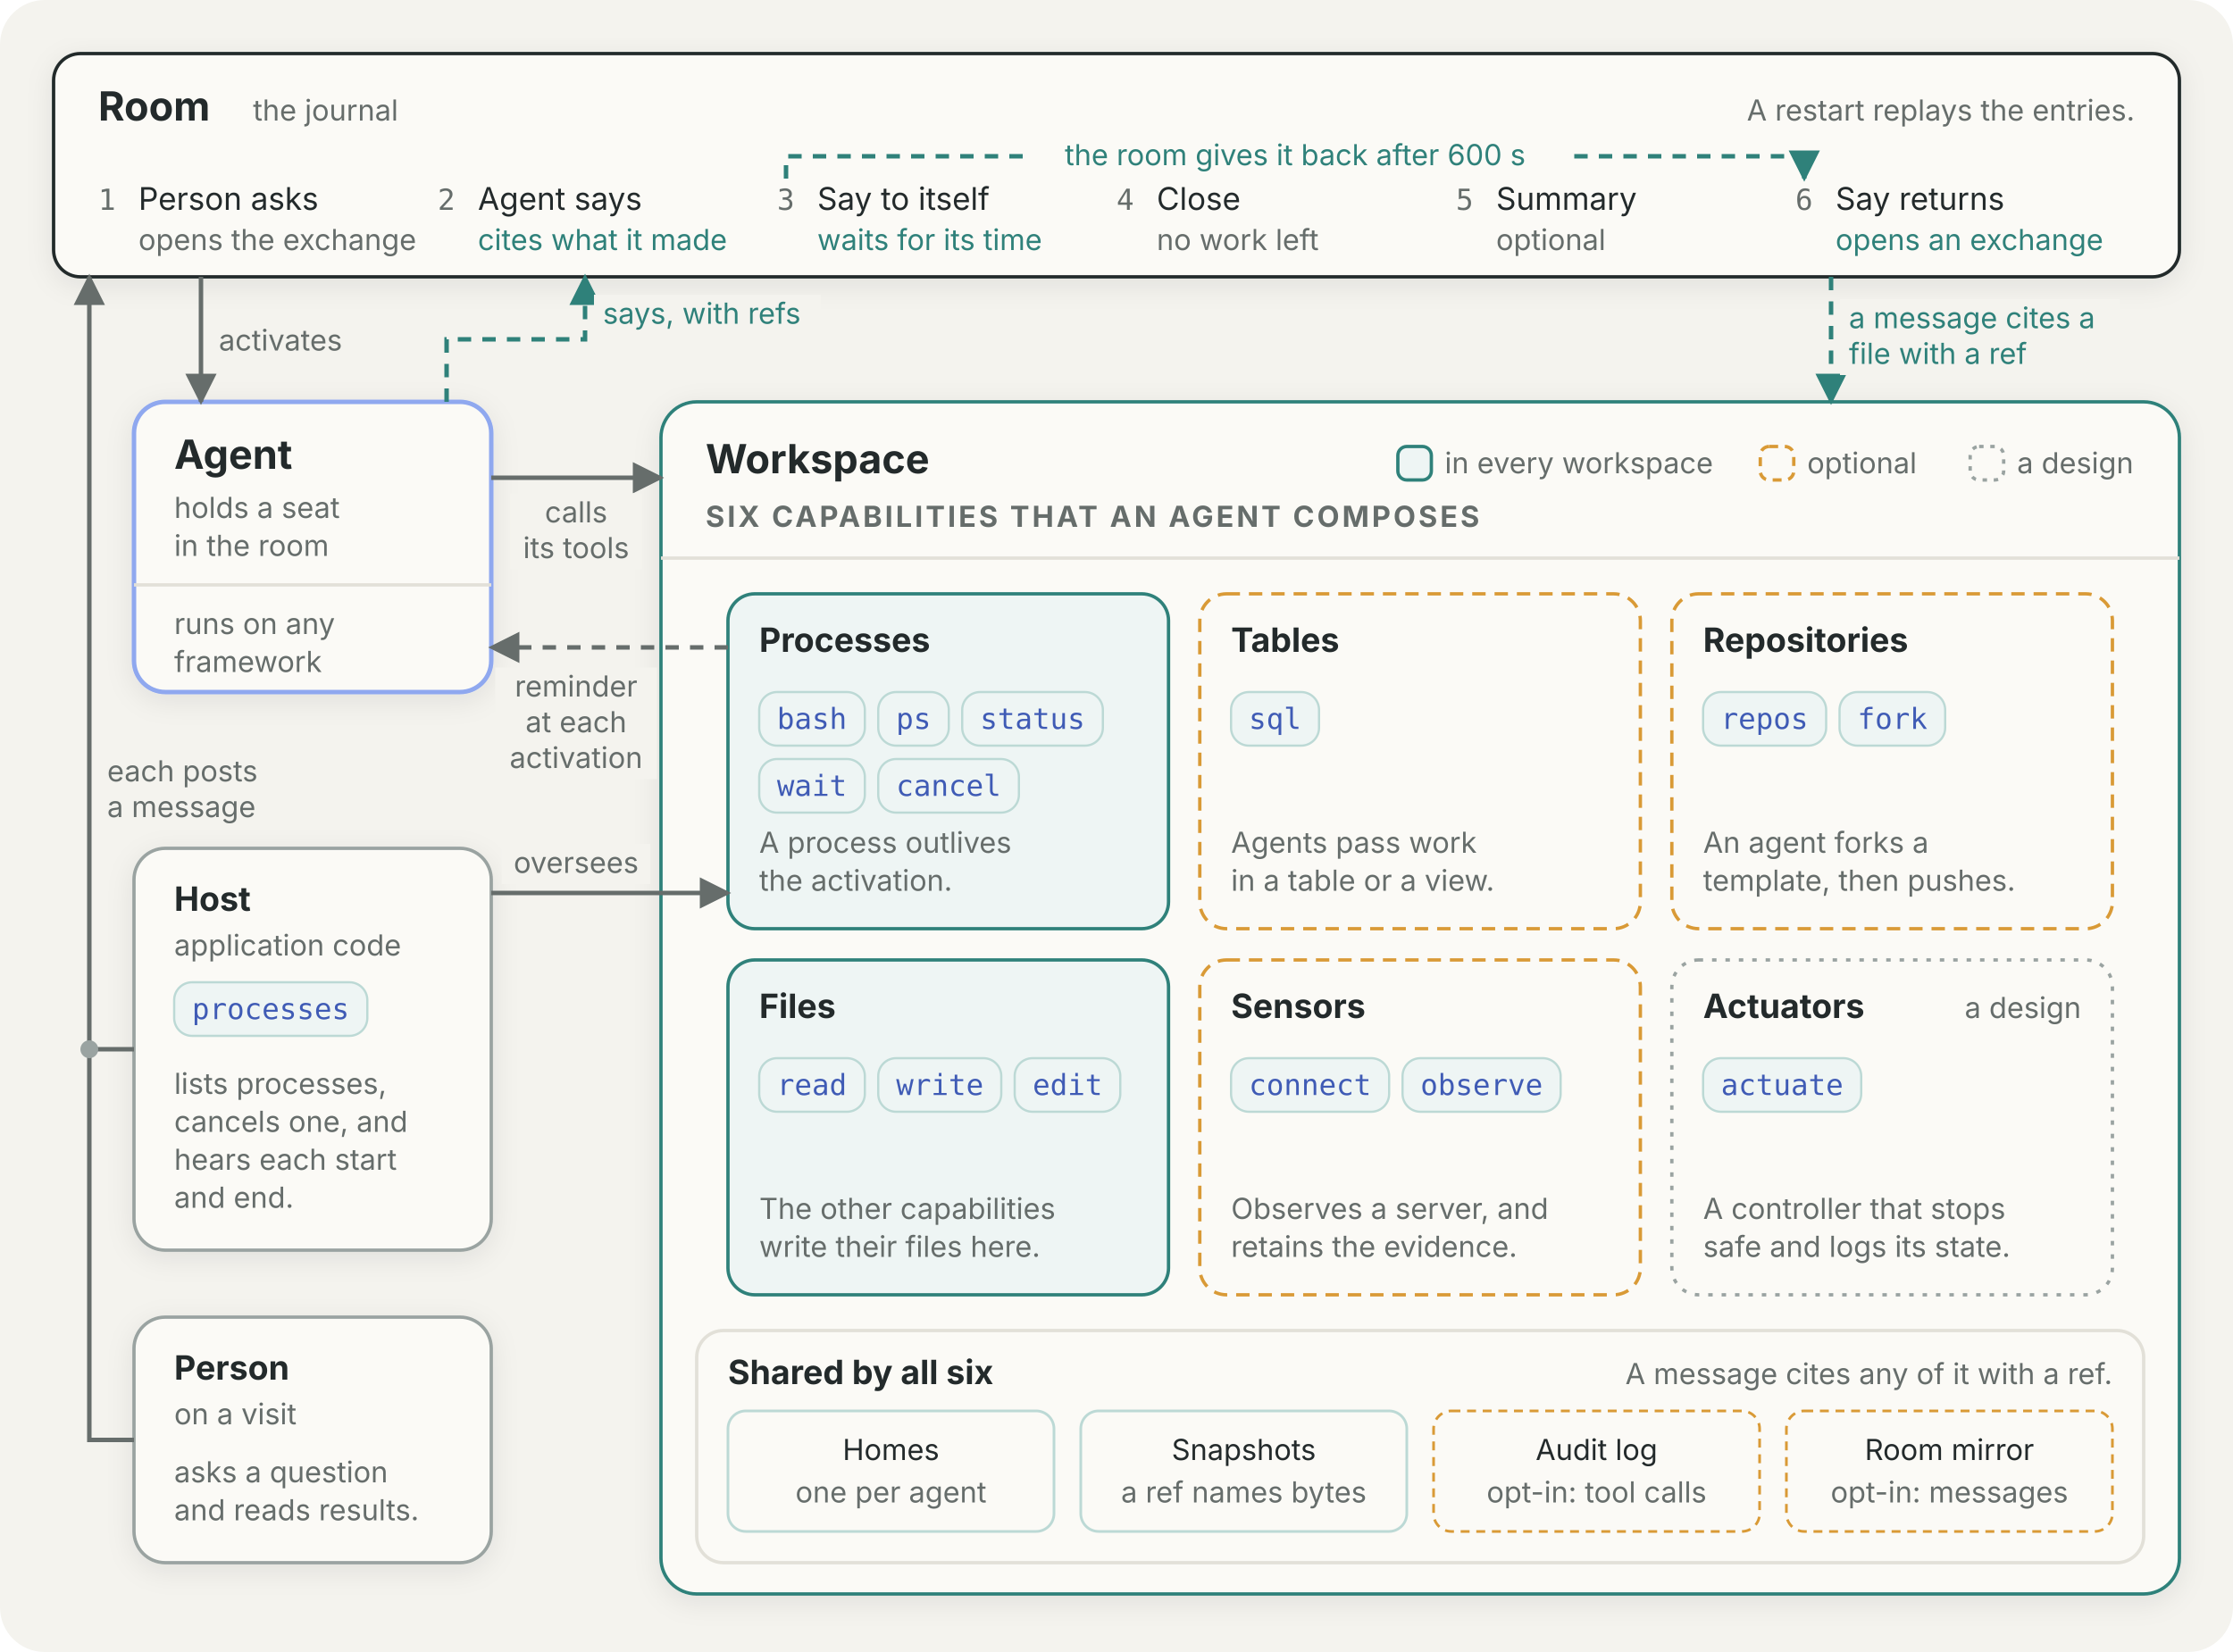
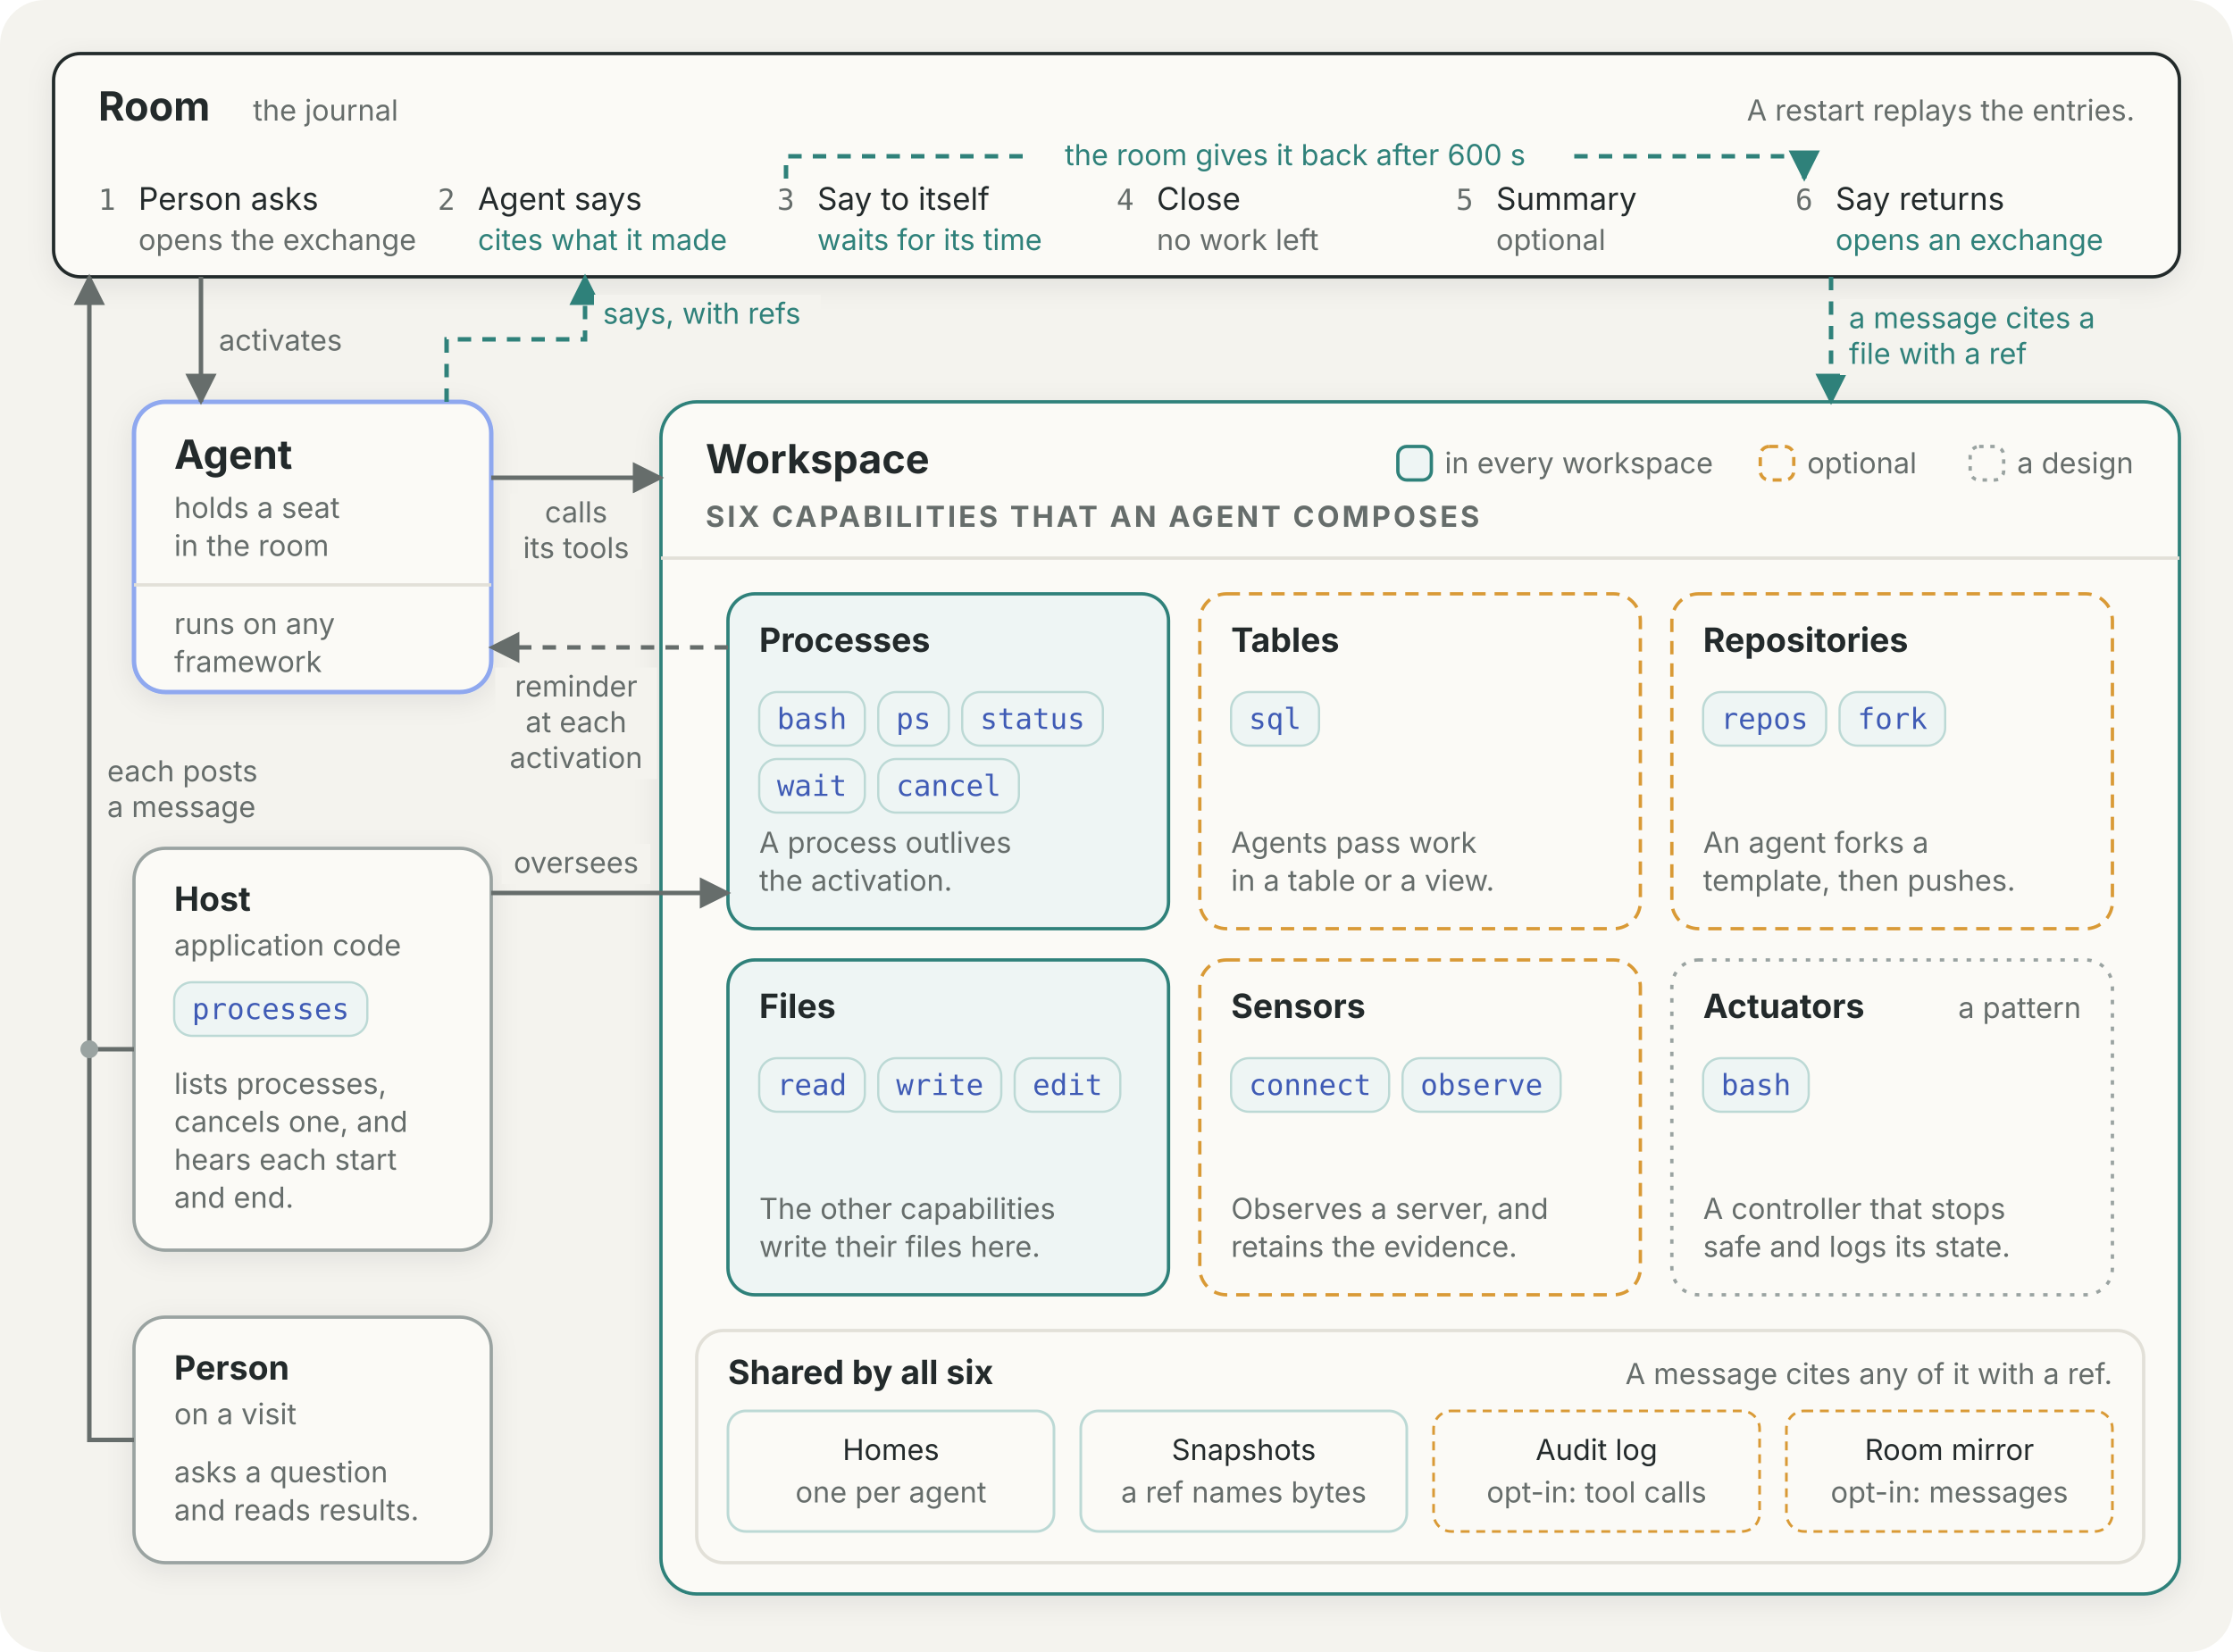
<svg xmlns="http://www.w3.org/2000/svg" width="1000" height="740" viewBox="0 0 1000 740" role="img" aria-labelledby="title desc">
  <defs>
    <marker id="arrow" viewBox="0 0 10 10" refX="9" refY="5" markerWidth="7" markerHeight="7" orient="auto-start-reverse">
      <path d="M0 0 10 5 0 10Z" fill="#666d6b" />
    </marker>
    <marker id="arrow-teal" viewBox="0 0 10 10" refX="9" refY="5" markerWidth="7" markerHeight="7" orient="auto-start-reverse">
      <path d="M0 0 10 5 0 10Z" fill="#2f817a" />
    </marker>
    <filter id="shadow" x="-10%" y="-10%" width="120%" height="130%">
      <feDropShadow dx="0" dy="3" stdDeviation="6" flood-color="#232a2b" flood-opacity="0.08" />
    </filter>
    <style>
      .sans { font-family: Inter, "IBM Plex Sans", system-ui, sans-serif; }
      .mono { font-family: "IBM Plex Mono", ui-monospace, monospace; }
      .ink { fill: #232a2b; }
      .dim { fill: #666d6b; }
      .teal { fill: #2f817a; }
      .code { fill: #3f5bb5; }
      .t { font-size: 18px; font-weight: 700; }
      .n { font-size: 15px; font-weight: 700; }
      .b { font-size: 14px; }
      .s { font-size: 13px; }
      .x { font-size: 13px; }
      .c { font-size: 13px; }
      .lab { font-size: 13px; font-weight: 700; letter-spacing: 1.2px; }
      .flow { fill: none; stroke: #666d6b; stroke-width: 2; }
      .flow-dash { fill: none; stroke: #666d6b; stroke-width: 2; stroke-dasharray: 6 5; }
      .flow-teal { fill: none; stroke: #2f817a; stroke-width: 2; stroke-dasharray: 6 5; }
      .rule { stroke: #e2e0d8; stroke-width: 1.5; }
    </style>
  </defs>
  <rect width="1000" height="740" rx="20" fill="#f4f3ee" />
  <g filter="url(#shadow)">
    <rect x="24.0" y="24.0" width="952.0" height="100.0" rx="12" fill="#fbfaf6" stroke="#232a2b" stroke-width="1.5" />
  </g>
  <text x="44.0" y="54.0" text-anchor="start" class="sans ink t">Room</text>
  <text x="113.3" y="54.0" text-anchor="start" class="sans dim x">the journal</text>
  <text x="956.0" y="54.0" text-anchor="end" class="sans dim x">A restart replays the entries.</text>
  <text x="44.0" y="94.0" text-anchor="start" class="mono dim c">1</text>
  <text x="62.0" y="94.0" text-anchor="start" class="sans ink b">Person asks</text>
  <text x="62.0" y="112.0" text-anchor="start" class="sans dim x">opens the exchange</text>
  <text x="196.0" y="94.0" text-anchor="start" class="mono dim c">2</text>
  <text x="214.0" y="94.0" text-anchor="start" class="sans ink b">Agent says</text>
  <text x="214.0" y="112.0" text-anchor="start" class="sans teal x">cites what it made</text>
  <text x="348.0" y="94.0" text-anchor="start" class="mono dim c">3</text>
  <text x="366.0" y="94.0" text-anchor="start" class="sans ink b">Say to itself</text>
  <text x="366.0" y="112.0" text-anchor="start" class="sans teal x">waits for its time</text>
  <text x="500.0" y="94.0" text-anchor="start" class="mono dim c">4</text>
  <text x="518.0" y="94.0" text-anchor="start" class="sans ink b">Close</text>
  <text x="518.0" y="112.0" text-anchor="start" class="sans dim x">no work left</text>
  <text x="652.0" y="94.0" text-anchor="start" class="mono dim c">5</text>
  <text x="670.0" y="94.0" text-anchor="start" class="sans ink b">Summary</text>
  <text x="670.0" y="112.0" text-anchor="start" class="sans dim x">optional</text>
  <text x="804.0" y="94.0" text-anchor="start" class="mono dim c">6</text>
  <text x="822.0" y="94.0" text-anchor="start" class="sans ink b">Say returns</text>
  <text x="822.0" y="112.0" text-anchor="start" class="sans teal x">opens an exchange</text>
  <path d="M352.0 80.0 L352.0 70.0 L808.0 70.0 L808.0 80.0" class="flow-teal" marker-end="url(#arrow-teal)" />
  <rect x="459.0" y="61.0" width="242.0" height="18" fill="#fbfaf6" />
  <text x="580.0" y="74.0" text-anchor="middle" class="sans teal x">the room gives it back after 600 s</text>
  <g filter="url(#shadow)">
    <rect x="60.0" y="180.0" width="160.0" height="130.0" rx="14" fill="#fbfaf6" stroke="#8fa8ef" stroke-width="2" />
  </g>
  <text x="78.0" y="210.0" text-anchor="start" class="sans ink t">Agent</text>
  <text x="78.0" y="232.0" text-anchor="start" class="sans dim x">holds a seat</text>
  <text x="78.0" y="249.0" text-anchor="start" class="sans dim x">in the room</text>
  <line x1="60.0" y1="262.0" x2="220.0" y2="262.0" class="rule" />
  <text x="78.0" y="284.0" text-anchor="start" class="sans dim x">runs on any</text>
  <text x="78.0" y="301.0" text-anchor="start" class="sans dim x">framework</text>
  <g filter="url(#shadow)">
    <rect x="60.0" y="380.0" width="160.0" height="180.0" rx="14" fill="#fbfaf6" stroke="#9aa3a1" stroke-width="1.5" />
  </g>
  <text x="78.0" y="408.0" text-anchor="start" class="sans ink n">Host</text>
  <text x="78.0" y="428.0" text-anchor="start" class="sans dim x">application code</text>
  <rect x="78.0" y="440.0" width="86.5" height="24" rx="8" fill="#eef5f4" stroke="#bcd9d5" />
  <text x="121.2" y="456.5" text-anchor="middle" class="mono code c">processes</text>
  <text x="78.0" y="490.0" text-anchor="start" class="sans dim x">lists processes,</text>
  <text x="78.0" y="507.0" text-anchor="start" class="sans dim x">cancels one, and</text>
  <text x="78.0" y="524.0" text-anchor="start" class="sans dim x">hears each start</text>
  <text x="78.0" y="541.0" text-anchor="start" class="sans dim x">and end.</text>
  <g filter="url(#shadow)">
    <rect x="60.0" y="590.0" width="160.0" height="110.0" rx="14" fill="#fbfaf6" stroke="#9aa3a1" stroke-width="1.5" />
  </g>
  <text x="78.0" y="618.0" text-anchor="start" class="sans ink n">Person</text>
  <text x="78.0" y="638.0" text-anchor="start" class="sans dim x">on a visit</text>
  <text x="78.0" y="664.0" text-anchor="start" class="sans dim x">asks a question</text>
  <text x="78.0" y="681.0" text-anchor="start" class="sans dim x">and reads results.</text>
  <g filter="url(#shadow)">
    <rect x="296.0" y="180.0" width="680.0" height="534.0" rx="16" fill="#fbfaf6" stroke="#2f817a" stroke-width="1.5" />
  </g>
  <text x="316.0" y="212.0" text-anchor="start" class="sans ink t">Workspace</text>
  <text x="316.0" y="236.0" text-anchor="start" class="sans dim lab">SIX CAPABILITIES THAT AN AGENT COMPOSES</text>
  <rect x="626.0" y="200" width="15" height="15" rx="4" fill="#eef5f4" stroke="#2f817a" stroke-width="1.5" />
  <text x="647.0" y="212.0" text-anchor="start" class="sans dim x">in every workspace</text>
  <rect x="788.3" y="200" width="15" height="15" rx="4" fill="#fbfaf6" stroke="#d99a36" stroke-width="1.5" stroke-dasharray="4 3" />
  <text x="809.3" y="212.0" text-anchor="start" class="sans dim x">optional</text>
  <rect x="882.3" y="200" width="15" height="15" rx="4" fill="#fbfaf6" stroke="#9aa3a1" stroke-width="1.5" stroke-dasharray="2 3" />
  <text x="903.3" y="212.0" text-anchor="start" class="sans dim x">a design</text>
  <line x1="296.0" y1="250.0" x2="976.0" y2="250.0" class="rule" />
  <rect x="326.0" y="266.0" width="197.3" height="150.0" rx="12" fill="#eef5f4" stroke="#2f817a" stroke-width="1.5" />
  <text x="340.0" y="292.0" text-anchor="start" class="sans ink n">Processes</text>
  <rect x="340.0" y="310.0" width="47.3" height="24" rx="8" fill="#eef5f4" stroke="#bcd9d5" />
  <text x="363.6" y="326.5" text-anchor="middle" class="mono code c">bash</text>
  <rect x="393.3" y="310.0" width="31.6" height="24" rx="8" fill="#eef5f4" stroke="#bcd9d5" />
  <text x="409.1" y="326.5" text-anchor="middle" class="mono code c">ps</text>
  <rect x="430.9" y="310.0" width="63.0" height="24" rx="8" fill="#eef5f4" stroke="#bcd9d5" />
  <text x="462.4" y="326.5" text-anchor="middle" class="mono code c">status</text>
  <rect x="340.0" y="340.0" width="47.3" height="24" rx="8" fill="#eef5f4" stroke="#bcd9d5" />
  <text x="363.6" y="356.5" text-anchor="middle" class="mono code c">wait</text>
  <rect x="393.3" y="340.0" width="63.0" height="24" rx="8" fill="#eef5f4" stroke="#bcd9d5" />
  <text x="424.8" y="356.5" text-anchor="middle" class="mono code c">cancel</text>
  <text x="340.0" y="382.0" text-anchor="start" class="sans dim x">A process outlives</text>
  <text x="340.0" y="399.0" text-anchor="start" class="sans dim x">the activation.</text>
  <rect x="537.3" y="266.0" width="197.3" height="150.0" rx="12" fill="#fbfaf6" stroke="#d99a36" stroke-width="1.5" stroke-dasharray="6 4" />
  <text x="551.3" y="292.0" text-anchor="start" class="sans ink n">Tables</text>
  <rect x="551.3" y="310.0" width="39.4" height="24" rx="8" fill="#eef5f4" stroke="#bcd9d5" />
  <text x="571.0" y="326.5" text-anchor="middle" class="mono code c">sql</text>
  <text x="551.3" y="382.0" text-anchor="start" class="sans dim x">Agents pass work</text>
  <text x="551.3" y="399.0" text-anchor="start" class="sans dim x">in a table or a view.</text>
  <rect x="748.7" y="266.0" width="197.3" height="150.0" rx="12" fill="#fbfaf6" stroke="#d99a36" stroke-width="1.5" stroke-dasharray="6 4" />
  <text x="762.7" y="292.0" text-anchor="start" class="sans ink n">Repositories</text>
  <rect x="762.7" y="310.0" width="55.1" height="24" rx="8" fill="#eef5f4" stroke="#bcd9d5" />
  <text x="790.2" y="326.5" text-anchor="middle" class="mono code c">repos</text>
  <rect x="823.8" y="310.0" width="47.3" height="24" rx="8" fill="#eef5f4" stroke="#bcd9d5" />
  <text x="847.5" y="326.5" text-anchor="middle" class="mono code c">fork</text>
  <text x="762.7" y="382.0" text-anchor="start" class="sans dim x">An agent forks a</text>
  <text x="762.7" y="399.0" text-anchor="start" class="sans dim x">template, then pushes.</text>
  <rect x="326.0" y="430.0" width="197.3" height="150.0" rx="12" fill="#eef5f4" stroke="#2f817a" stroke-width="1.5" />
  <text x="340.0" y="456.0" text-anchor="start" class="sans ink n">Files</text>
  <rect x="340.0" y="474.0" width="47.3" height="24" rx="8" fill="#eef5f4" stroke="#bcd9d5" />
  <text x="363.6" y="490.5" text-anchor="middle" class="mono code c">read</text>
  <rect x="393.3" y="474.0" width="55.1" height="24" rx="8" fill="#eef5f4" stroke="#bcd9d5" />
  <text x="420.9" y="490.5" text-anchor="middle" class="mono code c">write</text>
  <rect x="454.4" y="474.0" width="47.3" height="24" rx="8" fill="#eef5f4" stroke="#bcd9d5" />
  <text x="478.1" y="490.5" text-anchor="middle" class="mono code c">edit</text>
  <text x="340.0" y="546.0" text-anchor="start" class="sans dim x">The other capabilities</text>
  <text x="340.0" y="563.0" text-anchor="start" class="sans dim x">write their files here.</text>
  <rect x="537.3" y="430.0" width="197.3" height="150.0" rx="12" fill="#fbfaf6" stroke="#d99a36" stroke-width="1.5" stroke-dasharray="6 4" />
  <text x="551.3" y="456.0" text-anchor="start" class="sans ink n">Sensors</text>
  <rect x="551.3" y="474.0" width="70.8" height="24" rx="8" fill="#eef5f4" stroke="#bcd9d5" />
  <text x="586.7" y="490.5" text-anchor="middle" class="mono code c">connect</text>
  <rect x="628.1" y="474.0" width="70.8" height="24" rx="8" fill="#eef5f4" stroke="#bcd9d5" />
  <text x="663.5" y="490.5" text-anchor="middle" class="mono code c">observe</text>
  <text x="551.3" y="546.0" text-anchor="start" class="sans dim x">Observes a server, and</text>
  <text x="551.3" y="563.0" text-anchor="start" class="sans dim x">retains the evidence.</text>
  <rect x="748.7" y="430.0" width="197.3" height="150.0" rx="12" fill="#fbfaf6" stroke="#9aa3a1" stroke-width="1.5" stroke-dasharray="2 4" />
  <text x="762.7" y="456.0" text-anchor="start" class="sans ink n">Actuators</text>
-   <text x="932.0" y="456.0" text-anchor="end" class="sans dim x">a design</text>
-   <rect x="762.7" y="474.0" width="70.8" height="24" rx="8" fill="#eef5f4" stroke="#bcd9d5" />
-   <text x="798.1" y="490.5" text-anchor="middle" class="mono code c">actuate</text>
+   <text x="932.0" y="456.0" text-anchor="end" class="sans dim x">a pattern</text>
+   <rect x="762.7" y="474.0" width="47.3" height="24" rx="8" fill="#eef5f4" stroke="#bcd9d5" />
+   <text x="786.4" y="490.5" text-anchor="middle" class="mono code c">bash</text>
  <text x="762.7" y="546.0" text-anchor="start" class="sans dim x">A controller that stops</text>
  <text x="762.7" y="563.0" text-anchor="start" class="sans dim x">safe and logs its state.</text>
  <rect x="312.0" y="596.0" width="648.0" height="104.0" rx="12" fill="#fbfaf6" stroke="#e2e0d8" stroke-width="1.5" />
  <text x="326.0" y="620.0" text-anchor="start" class="sans ink n">Shared by all six</text>
  <text x="946.0" y="620.0" text-anchor="end" class="sans dim x">A message cites any of it with a ref.</text>
  <rect x="326.0" y="632.0" width="146" height="54.0" rx="8" fill="#fbfaf6" stroke="#bcd9d5" stroke-width="1.2" />
  <text x="399.0" y="654.0" text-anchor="middle" class="sans ink s">Homes</text>
  <text x="399.0" y="673.0" text-anchor="middle" class="sans dim x">one per agent</text>
  <rect x="484.0" y="632.0" width="146" height="54.0" rx="8" fill="#fbfaf6" stroke="#bcd9d5" stroke-width="1.2" />
  <text x="557.0" y="654.0" text-anchor="middle" class="sans ink s">Snapshots</text>
  <text x="557.0" y="673.0" text-anchor="middle" class="sans dim x">a ref names bytes</text>
  <rect x="642.0" y="632.0" width="146" height="54.0" rx="8" fill="#fbfaf6" stroke="#d99a36" stroke-width="1.2" stroke-dasharray="4 3" />
  <text x="715.0" y="654.0" text-anchor="middle" class="sans ink s">Audit log</text>
  <text x="715.0" y="673.0" text-anchor="middle" class="sans dim x">opt-in: tool calls</text>
  <rect x="800.0" y="632.0" width="146" height="54.0" rx="8" fill="#fbfaf6" stroke="#d99a36" stroke-width="1.2" stroke-dasharray="4 3" />
  <text x="873.0" y="654.0" text-anchor="middle" class="sans ink s">Room mirror</text>
  <text x="873.0" y="673.0" text-anchor="middle" class="sans dim x">opt-in: messages</text>
  <path d="M90.0 124.0 L90.0 180.0" class="flow" marker-end="url(#arrow)" />
  <path d="M200.0 180.0 L200.0 152.0 L262.0 152.0 L262.0 124.0" class="flow-teal" marker-end="url(#arrow-teal)" />
  <path d="M220.0 214.0 L296.0 214.0" class="flow" marker-end="url(#arrow)" />
  <path d="M326.0 290.0 L220.0 290.0" class="flow-dash" marker-end="url(#arrow)" />
  <path d="M220.0 400.0 L326.0 400.0" class="flow" marker-end="url(#arrow)" />
  <path d="M60.0 645.0 L40.0 645.0 L40.0 124.0" class="flow" marker-end="url(#arrow)" />
  <path d="M60.0 470.0 L40.0 470.0" class="flow" />
  <circle cx="40.0" cy="470.0" r="4" fill="#9aa3a1" />
  <path d="M820.0 124.0 L820.0 180.0" class="flow-teal" marker-end="url(#arrow-teal)" />
  <rect x="94.0" y="144.0" width="67.3" height="18" fill="#f4f3ee" />
  <text x="98.0" y="157.0" text-anchor="start" class="sans dim x">activates</text>
  <rect x="266.0" y="132.0" width="101.5" height="18" fill="#f4f3ee" />
  <text x="270.0" y="145.0" text-anchor="start" class="sans teal x">says, with refs</text>
  <rect x="228.5" y="221.0" width="59.0" height="34" fill="#f4f3ee" />
  <text x="258.0" y="234.0" text-anchor="middle" class="sans dim x">calls</text>
  <text x="258.0" y="250.0" text-anchor="middle" class="sans dim x">its tools</text>
  <rect x="221.8" y="299.0" width="72.4" height="50" fill="#f4f3ee" />
  <text x="258.0" y="312.0" text-anchor="middle" class="sans dim x">reminder</text>
  <text x="258.0" y="328.0" text-anchor="middle" class="sans dim x">at each</text>
  <text x="258.0" y="344.0" text-anchor="middle" class="sans dim x">activation</text>
  <rect x="224.7" y="378.0" width="66.5" height="18" fill="#f4f3ee" />
  <text x="258.0" y="391.0" text-anchor="middle" class="sans dim x">oversees</text>
  <rect x="44.0" y="337.0" width="72.0" height="34" fill="#f4f3ee" />
  <text x="48.0" y="350.0" text-anchor="start" class="sans dim x">each posts</text>
  <text x="48.0" y="366.0" text-anchor="start" class="sans dim x">a message</text>
  <rect x="824.0" y="134.0" width="125.3" height="34" fill="#f4f3ee" />
  <text x="828.0" y="147.0" text-anchor="start" class="sans teal x">a message cites a</text>
  <text x="828.0" y="163.0" text-anchor="start" class="sans teal x">file with a ref</text>
</svg>
